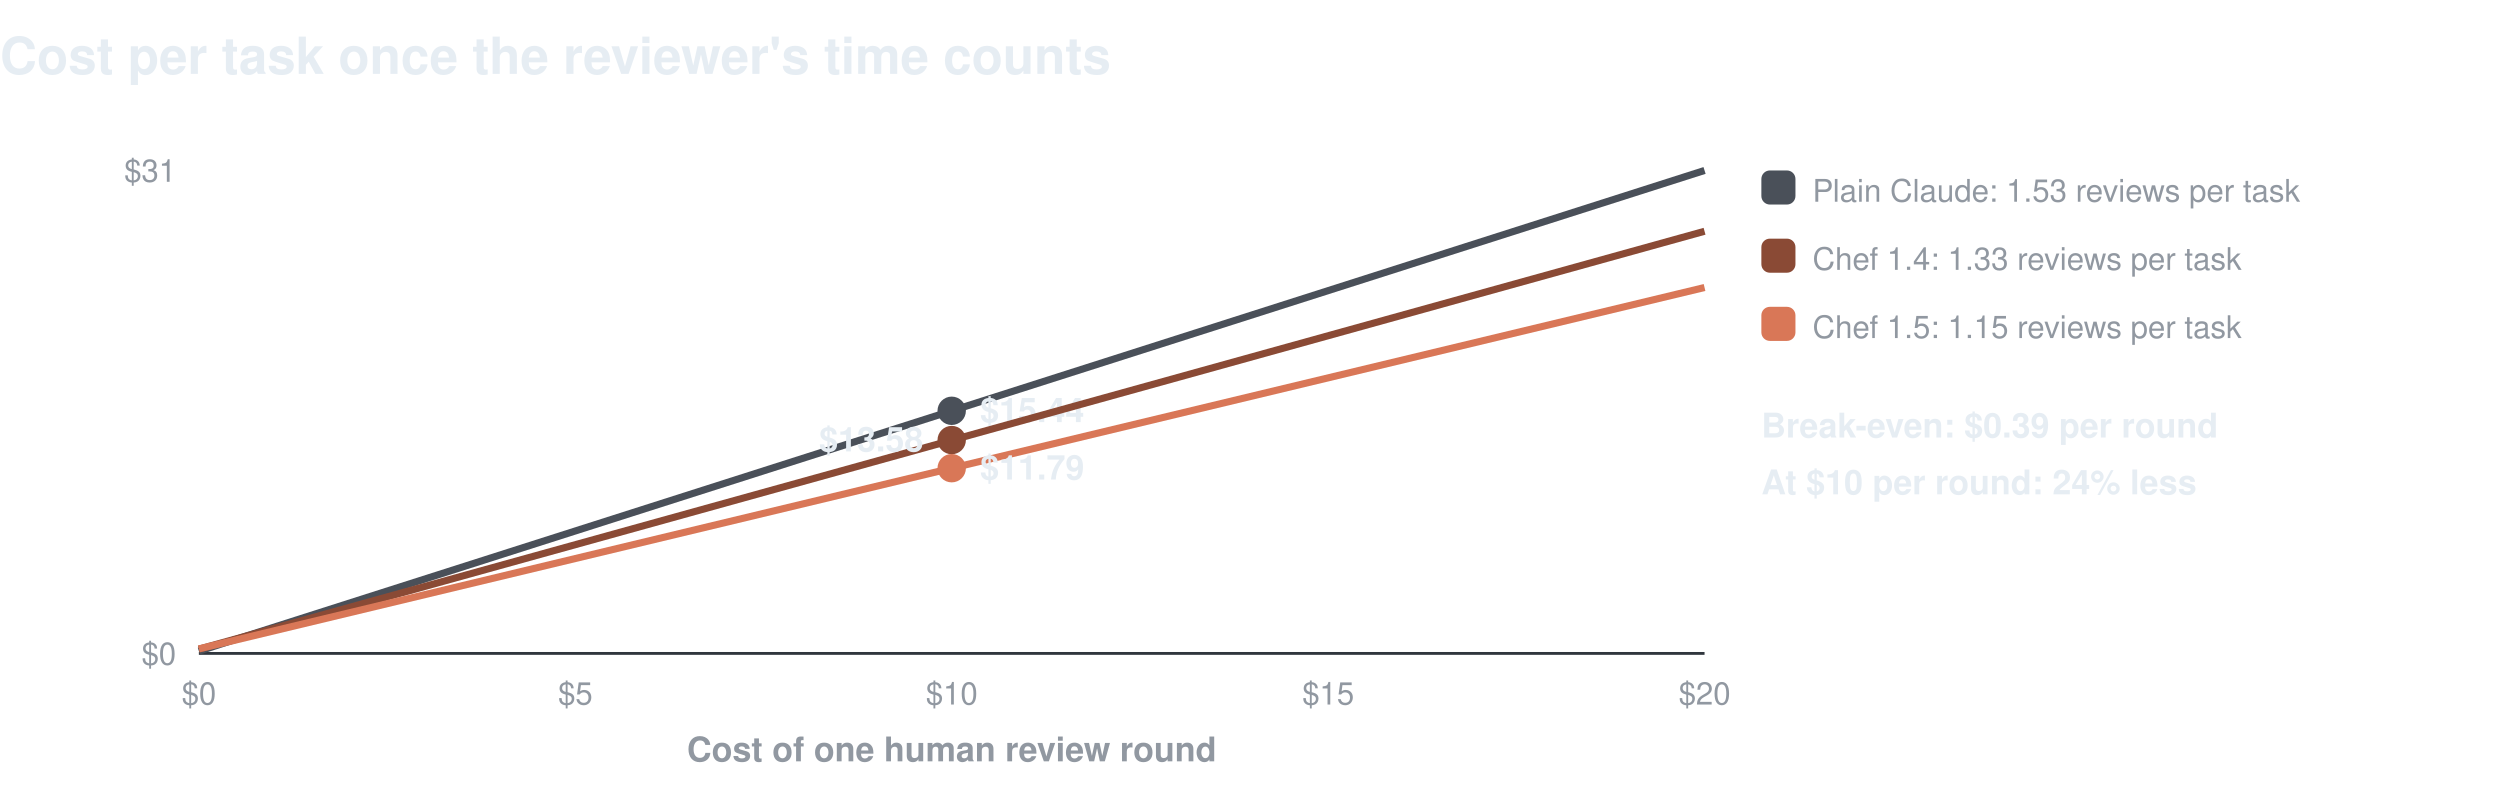
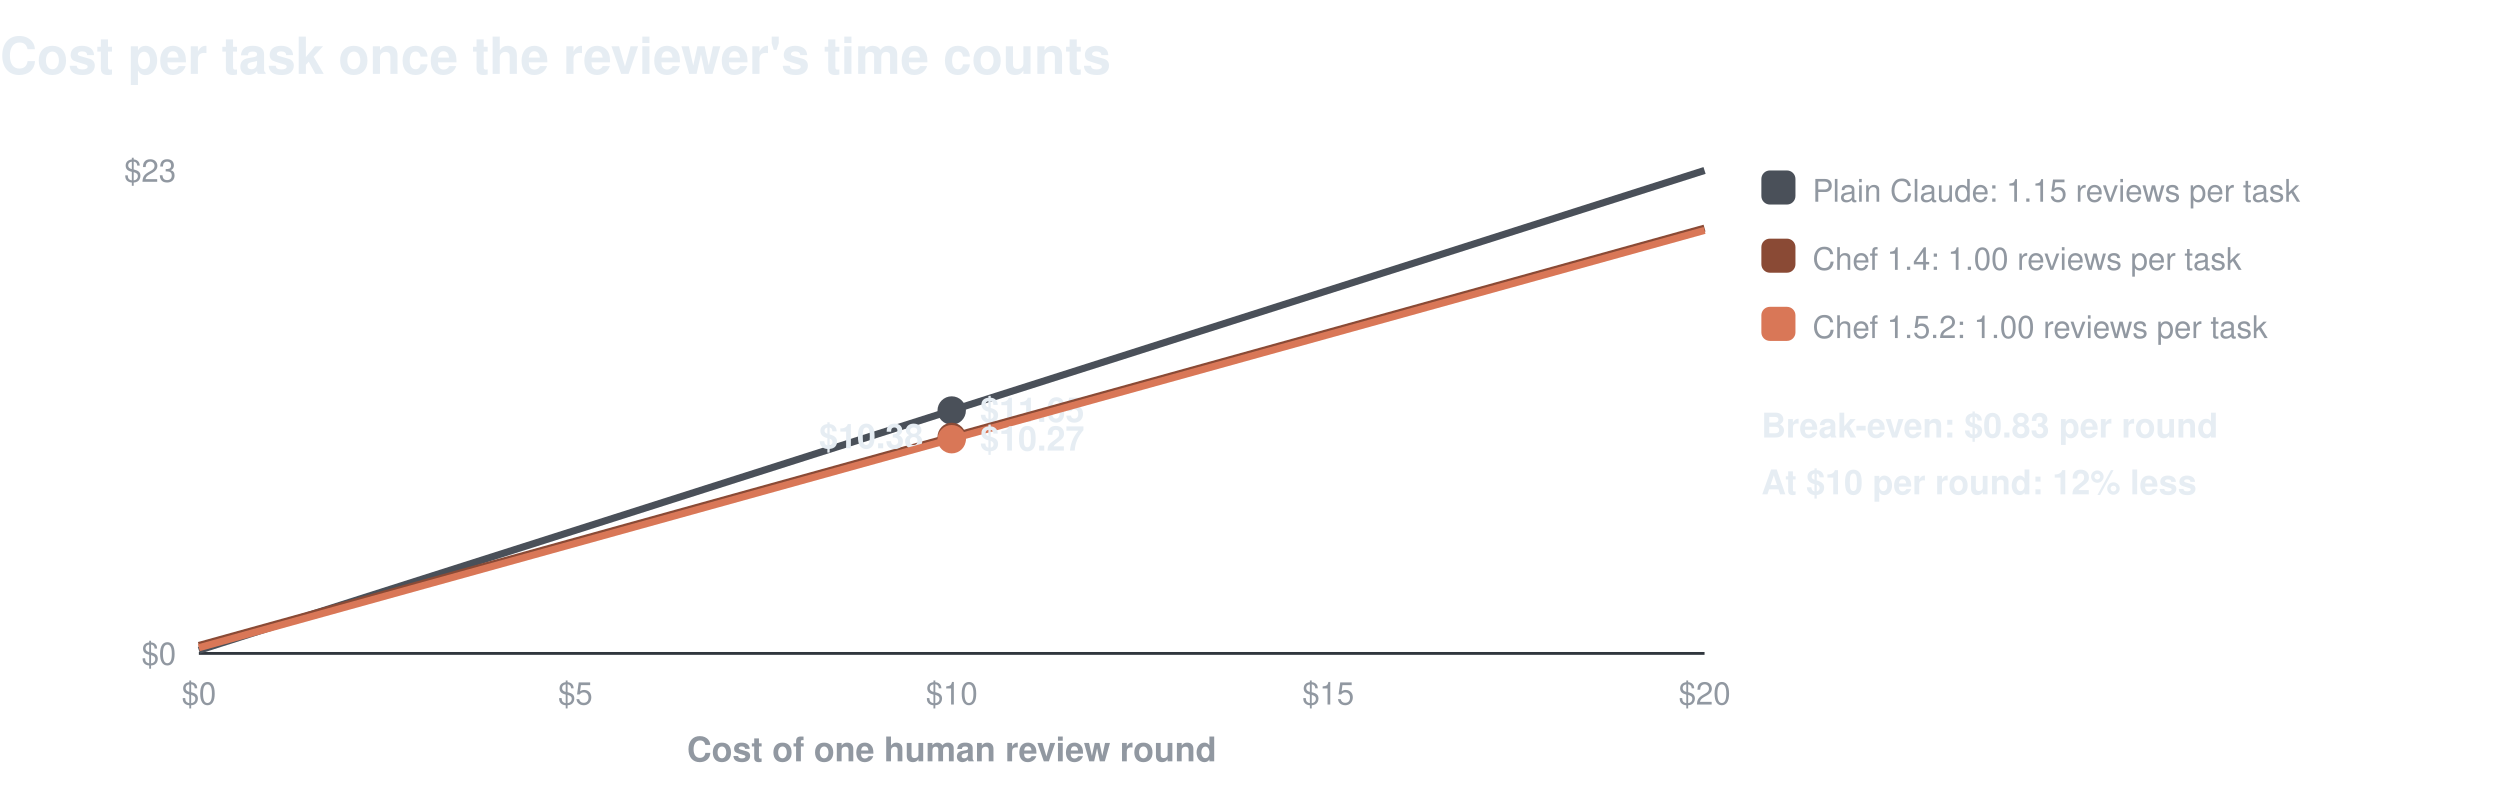
- <svg xmlns="http://www.w3.org/2000/svg" width="880" height="280" viewBox="0 0 880 280" role="img" aria-label="Machine cost per task plus a human reviewer's cost per review round. Chef 1.5 costs less once a round costs more than $0.39; at $10 per round, plain Claude $15.44 and chef 1.5 $11.79 per task, 24% less.">
+ <svg xmlns="http://www.w3.org/2000/svg" width="880" height="280" viewBox="0 0 880 280" role="img" aria-label="Machine cost per task plus a human reviewer's cost per review round. Chef 1.5.2 costs less once a round costs more than $0.83; at $10 per round, plain Claude $11.65 and chef 1.5.2 $10.27 per task, 12% less.">
  <text x="0.0" y="26.0" fill="#E6EDF3" font-family="-apple-system, BlinkMacSystemFont, 'Segoe UI', Helvetica, Arial, sans-serif" font-size="18" font-weight="600" text-anchor="start">Cost per task once the reviewer's time counts</text>
  <line x1="70.0" y1="230.0" x2="600.0" y2="230.0" stroke="#30363D" stroke-width="1" />
  <text x="70.0" y="248.0" fill="#9198A1" font-family="-apple-system, BlinkMacSystemFont, 'Segoe UI', Helvetica, Arial, sans-serif" font-size="11" font-weight="400" text-anchor="middle">$0</text>
  <text x="202.5" y="248.0" fill="#9198A1" font-family="-apple-system, BlinkMacSystemFont, 'Segoe UI', Helvetica, Arial, sans-serif" font-size="11" font-weight="400" text-anchor="middle">$5</text>
  <text x="335.0" y="248.0" fill="#9198A1" font-family="-apple-system, BlinkMacSystemFont, 'Segoe UI', Helvetica, Arial, sans-serif" font-size="11" font-weight="400" text-anchor="middle">$10</text>
  <text x="467.5" y="248.0" fill="#9198A1" font-family="-apple-system, BlinkMacSystemFont, 'Segoe UI', Helvetica, Arial, sans-serif" font-size="11" font-weight="400" text-anchor="middle">$15</text>
  <text x="600.0" y="248.0" fill="#9198A1" font-family="-apple-system, BlinkMacSystemFont, 'Segoe UI', Helvetica, Arial, sans-serif" font-size="11" font-weight="400" text-anchor="middle">$20</text>
  <text x="335.0" y="268.0" fill="#9198A1" font-family="-apple-system, BlinkMacSystemFont, 'Segoe UI', Helvetica, Arial, sans-serif" font-size="12" font-weight="600" text-anchor="middle">Cost of one human review round</text>
-   <text x="62.0" y="64.0" fill="#9198A1" font-family="-apple-system, BlinkMacSystemFont, 'Segoe UI', Helvetica, Arial, sans-serif" font-size="11" font-weight="400" text-anchor="end">$31</text>
+   <text x="62.0" y="64.0" fill="#9198A1" font-family="-apple-system, BlinkMacSystemFont, 'Segoe UI', Helvetica, Arial, sans-serif" font-size="11" font-weight="400" text-anchor="end">$23</text>
  <text x="62.0" y="234.0" fill="#9198A1" font-family="-apple-system, BlinkMacSystemFont, 'Segoe UI', Helvetica, Arial, sans-serif" font-size="11" font-weight="400" text-anchor="end">$0</text>
-   <line x1="70.0" y1="229.2" x2="600.0" y2="60.0" stroke="#4A5059" stroke-width="2.5" />
-   <circle cx="335.0" cy="144.6" r="5" fill="#4A5059" />
-   <text x="345.0" y="148.6" fill="#E6EDF3" font-family="-apple-system, BlinkMacSystemFont, 'Segoe UI', Helvetica, Arial, sans-serif" font-size="12" font-weight="600" text-anchor="start">$15.44</text>
-   <line x1="70.0" y1="228.5" x2="600.0" y2="81.4" stroke="#8A4A35" stroke-width="2.5" />
-   <circle cx="335.0" cy="154.9" r="5" fill="#8A4A35" />
-   <text x="325.0" y="158.9" fill="#E6EDF3" font-family="-apple-system, BlinkMacSystemFont, 'Segoe UI', Helvetica, Arial, sans-serif" font-size="12" font-weight="600" text-anchor="end">$13.58</text>
-   <line x1="70.0" y1="228.4" x2="600.0" y2="101.2" stroke="#D97757" stroke-width="2.5" />
-   <circle cx="335.0" cy="164.8" r="5" fill="#D97757" />
-   <text x="345.0" y="168.8" fill="#E6EDF3" font-family="-apple-system, BlinkMacSystemFont, 'Segoe UI', Helvetica, Arial, sans-serif" font-size="12" font-weight="600" text-anchor="start">$11.79</text>
+   <line x1="70.0" y1="228.9" x2="600.0" y2="60.0" stroke="#4A5059" stroke-width="2.5" />
+   <circle cx="335.0" cy="144.5" r="5" fill="#4A5059" />
+   <text x="345.0" y="148.5" fill="#E6EDF3" font-family="-apple-system, BlinkMacSystemFont, 'Segoe UI', Helvetica, Arial, sans-serif" font-size="12" font-weight="600" text-anchor="start">$11.65</text>
+   <line x1="70.0" y1="227.2" x2="600.0" y2="80.3" stroke="#8A4A35" stroke-width="2.5" />
+   <circle cx="335.0" cy="153.8" r="5" fill="#8A4A35" />
+   <text x="325.0" y="157.8" fill="#E6EDF3" font-family="-apple-system, BlinkMacSystemFont, 'Segoe UI', Helvetica, Arial, sans-serif" font-size="12" font-weight="600" text-anchor="end">$10.38</text>
+   <line x1="70.0" y1="228.0" x2="600.0" y2="81.1" stroke="#D97757" stroke-width="2.5" />
+   <circle cx="335.0" cy="154.6" r="5" fill="#D97757" />
+   <text x="345.0" y="158.6" fill="#E6EDF3" font-family="-apple-system, BlinkMacSystemFont, 'Segoe UI', Helvetica, Arial, sans-serif" font-size="12" font-weight="600" text-anchor="start">$10.27</text>
  <rect x="620.0" y="60.0" width="12.0" height="12.0" rx="3" fill="#4A5059" />
-   <text x="638.0" y="71.0" fill="#9198A1" font-family="-apple-system, BlinkMacSystemFont, 'Segoe UI', Helvetica, Arial, sans-serif" font-size="11" font-weight="400" text-anchor="start">Plain Claude: 1.53 reviews per task</text>
+   <text x="638.0" y="71.0" fill="#9198A1" font-family="-apple-system, BlinkMacSystemFont, 'Segoe UI', Helvetica, Arial, sans-serif" font-size="11" font-weight="400" text-anchor="start">Plain Claude: 1.15 reviews per task</text>
  <rect x="620.0" y="84.0" width="12.0" height="12.0" rx="3" fill="#8A4A35" />
-   <text x="638.0" y="95.0" fill="#9198A1" font-family="-apple-system, BlinkMacSystemFont, 'Segoe UI', Helvetica, Arial, sans-serif" font-size="11" font-weight="400" text-anchor="start">Chef 1.4: 1.33 reviews per task</text>
+   <text x="638.0" y="95.0" fill="#9198A1" font-family="-apple-system, BlinkMacSystemFont, 'Segoe UI', Helvetica, Arial, sans-serif" font-size="11" font-weight="400" text-anchor="start">Chef 1.4: 1.00 reviews per task</text>
  <rect x="620.0" y="108.0" width="12.0" height="12.0" rx="3" fill="#D97757" />
-   <text x="638.0" y="119.0" fill="#9198A1" font-family="-apple-system, BlinkMacSystemFont, 'Segoe UI', Helvetica, Arial, sans-serif" font-size="11" font-weight="400" text-anchor="start">Chef 1.5: 1.15 reviews per task</text>
-   <text x="620.0" y="154.0" fill="#E6EDF3" font-family="-apple-system, BlinkMacSystemFont, 'Segoe UI', Helvetica, Arial, sans-serif" font-size="12" font-weight="600" text-anchor="start">Break-even: $0.39 per round</text>
-   <text x="620.0" y="174.0" fill="#E6EDF3" font-family="-apple-system, BlinkMacSystemFont, 'Segoe UI', Helvetica, Arial, sans-serif" font-size="12" font-weight="600" text-anchor="start">At $10 per round: 24% less</text>
+   <text x="638.0" y="119.0" fill="#9198A1" font-family="-apple-system, BlinkMacSystemFont, 'Segoe UI', Helvetica, Arial, sans-serif" font-size="11" font-weight="400" text-anchor="start">Chef 1.5.2: 1.00 reviews per task</text>
+   <text x="620.0" y="154.0" fill="#E6EDF3" font-family="-apple-system, BlinkMacSystemFont, 'Segoe UI', Helvetica, Arial, sans-serif" font-size="12" font-weight="600" text-anchor="start">Break-even: $0.83 per round</text>
+   <text x="620.0" y="174.0" fill="#E6EDF3" font-family="-apple-system, BlinkMacSystemFont, 'Segoe UI', Helvetica, Arial, sans-serif" font-size="12" font-weight="600" text-anchor="start">At $10 per round: 12% less</text>
</svg>
